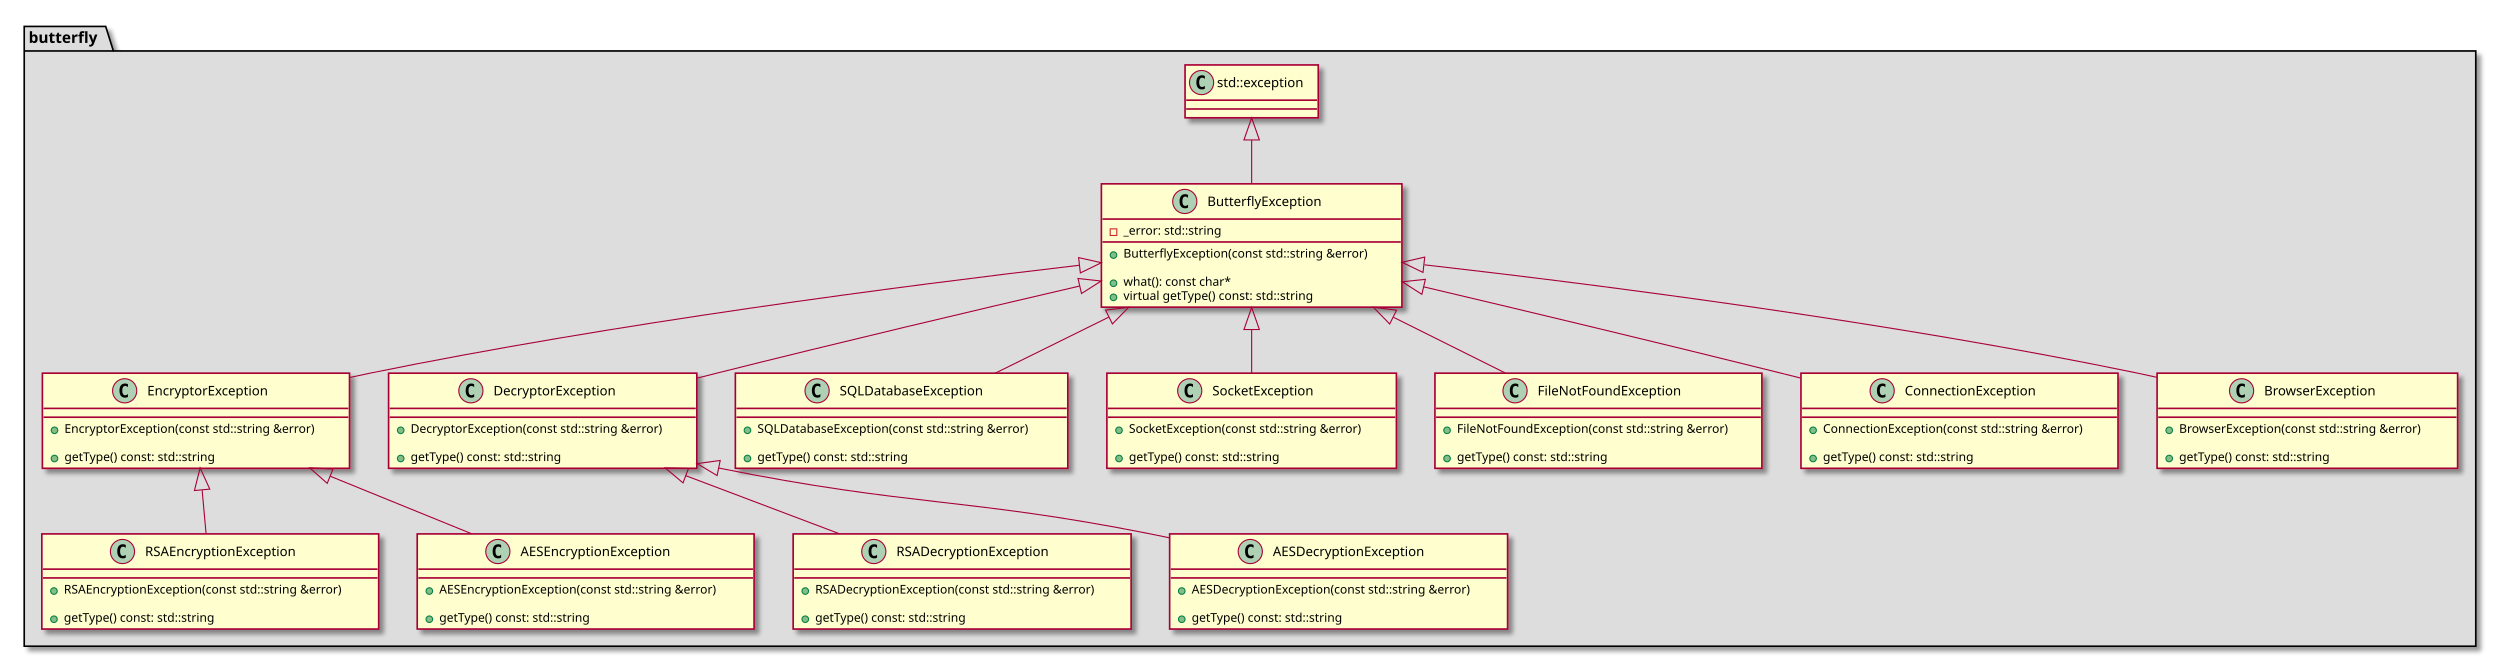
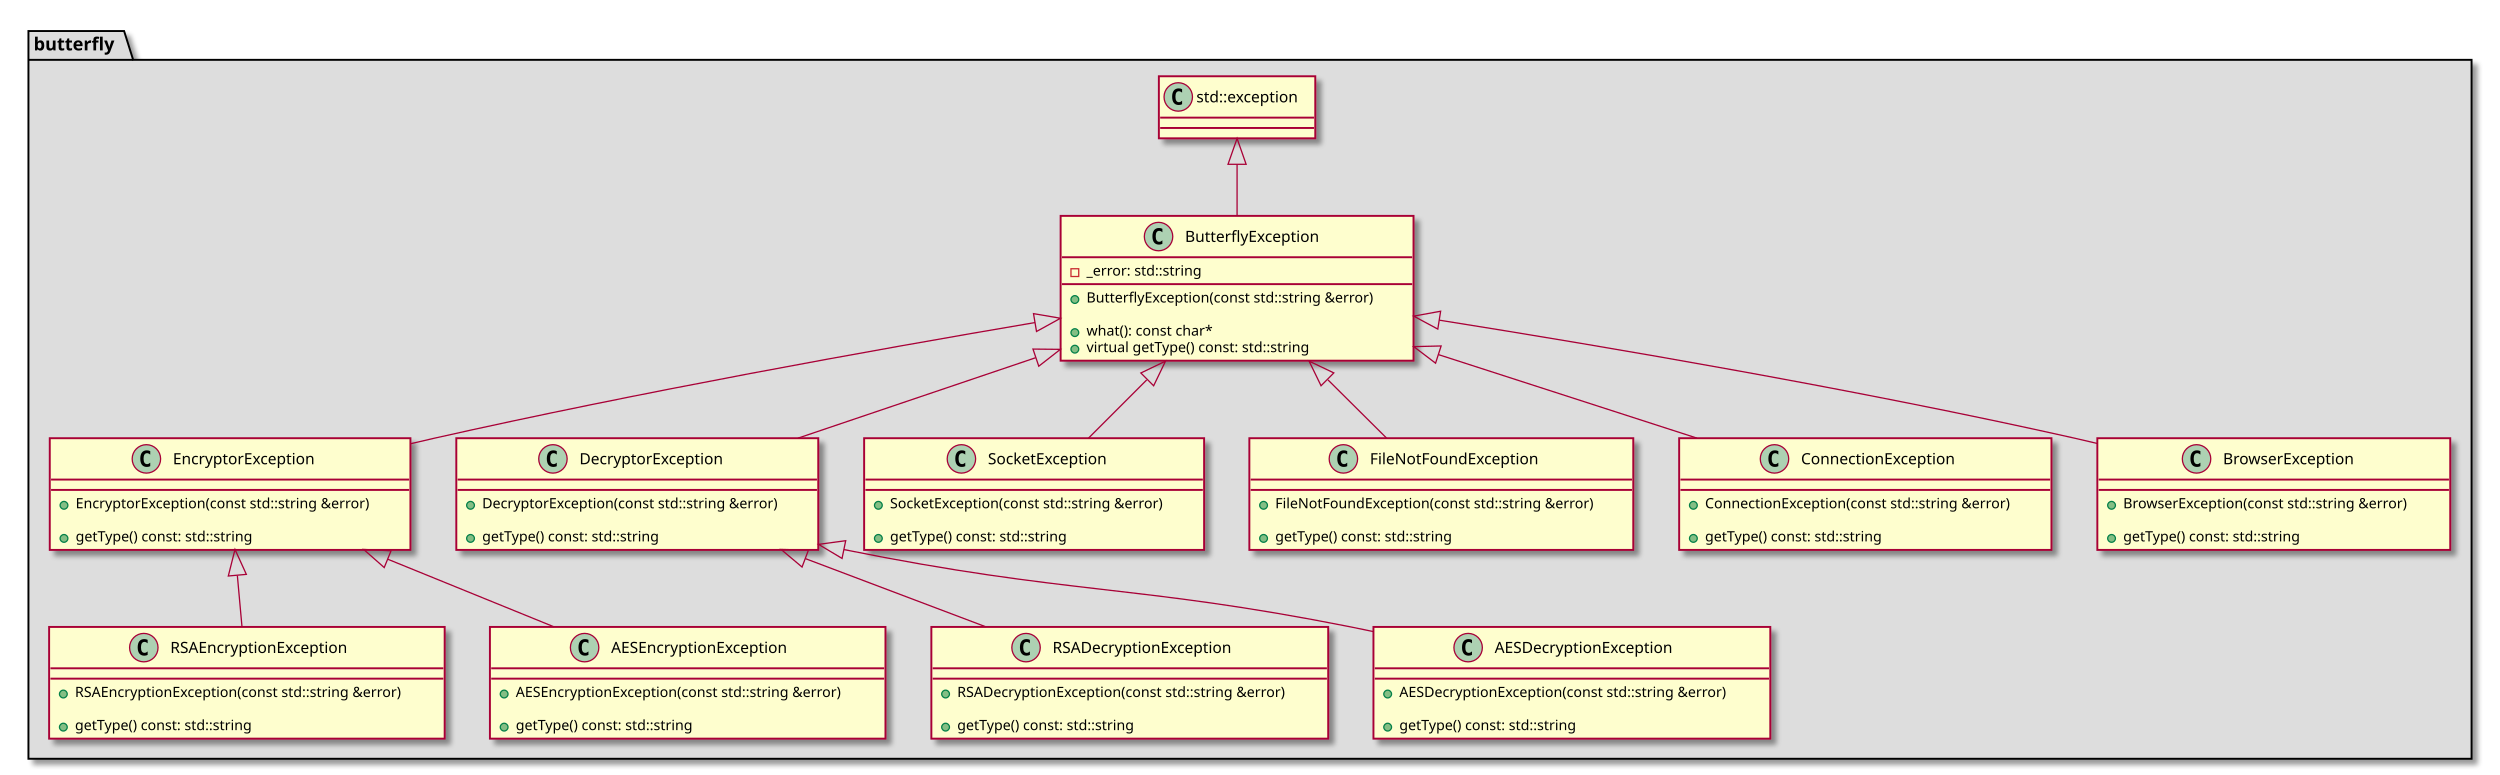
- <svg xmlns="http://www.w3.org/2000/svg" contentScriptType="application/ecmascript" contentStyleType="text/css" height="599px" preserveAspectRatio="none" style="width:2271px;height:599px;" version="1.1" viewBox="0 0 2271 599" width="2271px" zoomAndPan="magnify">
+ <svg xmlns="http://www.w3.org/2000/svg" contentScriptType="application/ecmascript" contentStyleType="text/css" height="599px" preserveAspectRatio="none" style="width:1934px;height:599px;" version="1.1" viewBox="0 0 1934 599" width="1934px" zoomAndPan="magnify">
  <defs>
-     <filter height="300%" id="fsv2c3kltbfq7" width="300%" x="-1" y="-1">
+     <filter height="300%" id="f1eg8u3i9r7mpg" width="300%" x="-1" y="-1">
      <feGaussianBlur result="blurOut" stdDeviation="2.0" />
      <feColorMatrix in="blurOut" result="blurOut2" type="matrix" values="0 0 0 0 0 0 0 0 0 0 0 0 0 0 0 0 0 0 .4 0" />
      <feOffset dx="4.0" dy="4.0" in="blurOut2" result="blurOut3" />
      <feBlend in="SourceGraphic" in2="blurOut3" mode="normal" />
    </filter>
  </defs>
  <g>
-     <polygon fill="#DDDDDD" filter="url(#fsv2c3kltbfq7)" points="22,24,96,24,103,46.297,2249,46.297,2249,587,22,587,22,24" style="stroke: #000000; stroke-width: 1.5;" />
+     <polygon fill="#DDDDDD" filter="url(#f1eg8u3i9r7mpg)" points="22,24,96,24,103,46.297,1912,46.297,1912,587,22,587,22,24" style="stroke: #000000; stroke-width: 1.5;" />
    <line style="stroke: #000000; stroke-width: 1.5;" x1="22" x2="103" y1="46.297" y2="46.297" />
    <text fill="#000000" font-family="sans-serif" font-size="14" font-weight="bold" lengthAdjust="spacingAndGlyphs" textLength="68" x="26" y="38.995">butterfly</text>
-     <rect fill="#FEFECE" filter="url(#fsv2c3kltbfq7)" height="48" id="std::exception" style="stroke: #A80036; stroke-width: 1.5;" width="121" x="1076.5" y="59" />
-     <ellipse cx="1091.5" cy="75" fill="#ADD1B2" rx="11" ry="11" style="stroke: #A80036; stroke-width: 1.0;" />
-     <path d="M1094.469,80.641 Q1093.891,80.938 1093.25,81.078 Q1092.609,81.234 1091.906,81.234 Q1089.406,81.234 1088.078,79.594 Q1086.766,77.938 1086.766,74.812 Q1086.766,71.688 1088.078,70.031 Q1089.406,68.375 1091.906,68.375 Q1092.609,68.375 1093.25,68.531 Q1093.906,68.688 1094.469,68.984 L1094.469,71.703 Q1093.844,71.125 1093.25,70.859 Q1092.656,70.578 1092.031,70.578 Q1090.688,70.578 1090,71.656 Q1089.312,72.719 1089.312,74.812 Q1089.312,76.906 1090,77.984 Q1090.688,79.047 1092.031,79.047 Q1092.656,79.047 1093.25,78.781 Q1093.844,78.5 1094.469,77.922 L1094.469,80.641 Z " />
-     <text fill="#000000" font-family="sans-serif" font-size="12" lengthAdjust="spacingAndGlyphs" textLength="89" x="1105.5" y="79.154">std::exception</text>
-     <line style="stroke: #A80036; stroke-width: 1.5;" x1="1077.5" x2="1196.5" y1="91" y2="91" />
-     <line style="stroke: #A80036; stroke-width: 1.5;" x1="1077.5" x2="1196.5" y1="99" y2="99" />
-     <rect fill="#FEFECE" filter="url(#fsv2c3kltbfq7)" height="112.023" id="ButterflyException" style="stroke: #A80036; stroke-width: 1.5;" width="273" x="1000.5" y="167" />
-     <ellipse cx="1076.25" cy="183" fill="#ADD1B2" rx="11" ry="11" style="stroke: #A80036; stroke-width: 1.0;" />
-     <path d="M1079.219,188.641 Q1078.641,188.938 1078,189.078 Q1077.359,189.234 1076.656,189.234 Q1074.156,189.234 1072.828,187.594 Q1071.516,185.938 1071.516,182.812 Q1071.516,179.688 1072.828,178.031 Q1074.156,176.375 1076.656,176.375 Q1077.359,176.375 1078,176.531 Q1078.656,176.688 1079.219,176.984 L1079.219,179.703 Q1078.594,179.125 1078,178.859 Q1077.406,178.578 1076.781,178.578 Q1075.438,178.578 1074.75,179.656 Q1074.062,180.719 1074.062,182.812 Q1074.062,184.906 1074.75,185.984 Q1075.438,187.047 1076.781,187.047 Q1077.406,187.047 1078,186.781 Q1078.594,186.5 1079.219,185.922 L1079.219,188.641 Z " />
-     <text fill="#000000" font-family="sans-serif" font-size="12" lengthAdjust="spacingAndGlyphs" textLength="113" x="1096.75" y="187.154">ButterflyException</text>
-     <line style="stroke: #A80036; stroke-width: 1.5;" x1="1001.5" x2="1272.5" y1="199" y2="199" />
-     <rect fill="none" height="6" style="stroke: #C82930; stroke-width: 1.0;" width="6" x="1008.5" y="207.902" />
-     <text fill="#000000" font-family="sans-serif" font-size="11" lengthAdjust="spacingAndGlyphs" textLength="102" x="1020.5" y="213.21">_error: std::string</text>
-     <line style="stroke: #A80036; stroke-width: 1.5;" x1="1001.5" x2="1272.5" y1="219.805" y2="219.805" />
-     <ellipse cx="1011.5" cy="231.707" fill="#84BE84" rx="3" ry="3" style="stroke: #038048; stroke-width: 1.0;" />
-     <text fill="#000000" font-family="sans-serif" font-size="11" lengthAdjust="spacingAndGlyphs" textLength="247" x="1020.5" y="234.015">ButterflyException(const std::string &amp;error)</text>
-     <text fill="#000000" font-family="sans-serif" font-size="11" lengthAdjust="spacingAndGlyphs" textLength="0" x="1024.5" y="246.82" />
-     <ellipse cx="1011.5" cy="257.316" fill="#84BE84" rx="3" ry="3" style="stroke: #038048; stroke-width: 1.0;" />
-     <text fill="#000000" font-family="sans-serif" font-size="11" lengthAdjust="spacingAndGlyphs" textLength="109" x="1020.5" y="259.625">what(): const char*</text>
-     <ellipse cx="1011.5" cy="270.121" fill="#84BE84" rx="3" ry="3" style="stroke: #038048; stroke-width: 1.0;" />
-     <text fill="#000000" font-family="sans-serif" font-size="11" lengthAdjust="spacingAndGlyphs" textLength="194" x="1020.5" y="272.429">virtual getType() const: std::string</text>
-     <rect fill="#FEFECE" filter="url(#fsv2c3kltbfq7)" height="86.414" id="RSAEncryptionException" style="stroke: #A80036; stroke-width: 1.5;" width="306" x="38" y="485" />
+     <rect fill="#FEFECE" filter="url(#f1eg8u3i9r7mpg)" height="48" id="std::exception" style="stroke: #A80036; stroke-width: 1.5;" width="121" x="896.5" y="59" />
+     <ellipse cx="911.5" cy="75" fill="#ADD1B2" rx="11" ry="11" style="stroke: #A80036; stroke-width: 1.0;" />
+     <path d="M914.469,80.641 Q913.891,80.938 913.25,81.078 Q912.609,81.234 911.906,81.234 Q909.406,81.234 908.078,79.594 Q906.766,77.938 906.766,74.812 Q906.766,71.688 908.078,70.031 Q909.406,68.375 911.906,68.375 Q912.609,68.375 913.25,68.531 Q913.906,68.688 914.469,68.984 L914.469,71.703 Q913.844,71.125 913.25,70.859 Q912.656,70.578 912.031,70.578 Q910.688,70.578 910,71.656 Q909.312,72.719 909.312,74.812 Q909.312,76.906 910,77.984 Q910.688,79.047 912.031,79.047 Q912.656,79.047 913.25,78.781 Q913.844,78.5 914.469,77.922 L914.469,80.641 Z " />
+     <text fill="#000000" font-family="sans-serif" font-size="12" lengthAdjust="spacingAndGlyphs" textLength="89" x="925.5" y="79.154">std::exception</text>
+     <line style="stroke: #A80036; stroke-width: 1.5;" x1="897.5" x2="1016.5" y1="91" y2="91" />
+     <line style="stroke: #A80036; stroke-width: 1.5;" x1="897.5" x2="1016.5" y1="99" y2="99" />
+     <rect fill="#FEFECE" filter="url(#f1eg8u3i9r7mpg)" height="112.023" id="ButterflyException" style="stroke: #A80036; stroke-width: 1.5;" width="273" x="820.5" y="167" />
+     <ellipse cx="896.25" cy="183" fill="#ADD1B2" rx="11" ry="11" style="stroke: #A80036; stroke-width: 1.0;" />
+     <path d="M899.219,188.641 Q898.641,188.938 898,189.078 Q897.359,189.234 896.656,189.234 Q894.156,189.234 892.828,187.594 Q891.516,185.938 891.516,182.812 Q891.516,179.688 892.828,178.031 Q894.156,176.375 896.656,176.375 Q897.359,176.375 898,176.531 Q898.656,176.688 899.219,176.984 L899.219,179.703 Q898.594,179.125 898,178.859 Q897.406,178.578 896.781,178.578 Q895.438,178.578 894.75,179.656 Q894.062,180.719 894.062,182.812 Q894.062,184.906 894.75,185.984 Q895.438,187.047 896.781,187.047 Q897.406,187.047 898,186.781 Q898.594,186.5 899.219,185.922 L899.219,188.641 Z " />
+     <text fill="#000000" font-family="sans-serif" font-size="12" lengthAdjust="spacingAndGlyphs" textLength="113" x="916.75" y="187.154">ButterflyException</text>
+     <line style="stroke: #A80036; stroke-width: 1.5;" x1="821.5" x2="1092.5" y1="199" y2="199" />
+     <rect fill="none" height="6" style="stroke: #C82930; stroke-width: 1.0;" width="6" x="828.5" y="207.902" />
+     <text fill="#000000" font-family="sans-serif" font-size="11" lengthAdjust="spacingAndGlyphs" textLength="102" x="840.5" y="213.21">_error: std::string</text>
+     <line style="stroke: #A80036; stroke-width: 1.5;" x1="821.5" x2="1092.5" y1="219.805" y2="219.805" />
+     <ellipse cx="831.5" cy="231.707" fill="#84BE84" rx="3" ry="3" style="stroke: #038048; stroke-width: 1.0;" />
+     <text fill="#000000" font-family="sans-serif" font-size="11" lengthAdjust="spacingAndGlyphs" textLength="247" x="840.5" y="234.015">ButterflyException(const std::string &amp;error)</text>
+     <text fill="#000000" font-family="sans-serif" font-size="11" lengthAdjust="spacingAndGlyphs" textLength="0" x="844.5" y="246.82" />
+     <ellipse cx="831.5" cy="257.316" fill="#84BE84" rx="3" ry="3" style="stroke: #038048; stroke-width: 1.0;" />
+     <text fill="#000000" font-family="sans-serif" font-size="11" lengthAdjust="spacingAndGlyphs" textLength="109" x="840.5" y="259.625">what(): const char*</text>
+     <ellipse cx="831.5" cy="270.121" fill="#84BE84" rx="3" ry="3" style="stroke: #038048; stroke-width: 1.0;" />
+     <text fill="#000000" font-family="sans-serif" font-size="11" lengthAdjust="spacingAndGlyphs" textLength="194" x="840.5" y="272.429">virtual getType() const: std::string</text>
+     <rect fill="#FEFECE" filter="url(#f1eg8u3i9r7mpg)" height="86.414" id="RSAEncryptionException" style="stroke: #A80036; stroke-width: 1.5;" width="306" x="38" y="485" />
    <ellipse cx="111.25" cy="501" fill="#ADD1B2" rx="11" ry="11" style="stroke: #A80036; stroke-width: 1.0;" />
    <path d="M114.219,506.641 Q113.641,506.938 113,507.078 Q112.359,507.234 111.656,507.234 Q109.156,507.234 107.828,505.594 Q106.516,503.938 106.516,500.812 Q106.516,497.688 107.828,496.031 Q109.156,494.375 111.656,494.375 Q112.359,494.375 113,494.531 Q113.656,494.688 114.219,494.984 L114.219,497.703 Q113.594,497.125 113,496.859 Q112.406,496.578 111.781,496.578 Q110.438,496.578 109.75,497.656 Q109.062,498.719 109.062,500.812 Q109.062,502.906 109.75,503.984 Q110.438,505.047 111.781,505.047 Q112.406,505.047 113,504.781 Q113.594,504.5 114.219,503.922 L114.219,506.641 Z " />
    <text fill="#000000" font-family="sans-serif" font-size="12" lengthAdjust="spacingAndGlyphs" textLength="151" x="131.75" y="505.154">RSAEncryptionException</text>
    <line style="stroke: #A80036; stroke-width: 1.5;" x1="39" x2="343" y1="517" y2="517" />
    <line style="stroke: #A80036; stroke-width: 1.5;" x1="39" x2="343" y1="525" y2="525" />
    <ellipse cx="49" cy="536.902" fill="#84BE84" rx="3" ry="3" style="stroke: #038048; stroke-width: 1.0;" />
    <text fill="#000000" font-family="sans-serif" font-size="11" lengthAdjust="spacingAndGlyphs" textLength="280" x="58" y="539.21">RSAEncryptionException(const std::string &amp;error)</text>
    <text fill="#000000" font-family="sans-serif" font-size="11" lengthAdjust="spacingAndGlyphs" textLength="0" x="62" y="552.015" />
    <ellipse cx="49" cy="562.512" fill="#84BE84" rx="3" ry="3" style="stroke: #038048; stroke-width: 1.0;" />
    <text fill="#000000" font-family="sans-serif" font-size="11" lengthAdjust="spacingAndGlyphs" textLength="155" x="58" y="564.82">getType() const: std::string</text>
-     <rect fill="#FEFECE" filter="url(#fsv2c3kltbfq7)" height="86.414" id="RSADecryptionException" style="stroke: #A80036; stroke-width: 1.5;" width="307" x="720.5" y="485" />
+     <rect fill="#FEFECE" filter="url(#f1eg8u3i9r7mpg)" height="86.414" id="RSADecryptionException" style="stroke: #A80036; stroke-width: 1.5;" width="307" x="720.5" y="485" />
    <ellipse cx="793.75" cy="501" fill="#ADD1B2" rx="11" ry="11" style="stroke: #A80036; stroke-width: 1.0;" />
    <path d="M796.719,506.641 Q796.141,506.938 795.5,507.078 Q794.859,507.234 794.156,507.234 Q791.656,507.234 790.328,505.594 Q789.016,503.938 789.016,500.812 Q789.016,497.688 790.328,496.031 Q791.656,494.375 794.156,494.375 Q794.859,494.375 795.5,494.531 Q796.156,494.688 796.719,494.984 L796.719,497.703 Q796.094,497.125 795.5,496.859 Q794.906,496.578 794.281,496.578 Q792.938,496.578 792.25,497.656 Q791.562,498.719 791.562,500.812 Q791.562,502.906 792.25,503.984 Q792.938,505.047 794.281,505.047 Q794.906,505.047 795.5,504.781 Q796.094,504.5 796.719,503.922 L796.719,506.641 Z " />
    <text fill="#000000" font-family="sans-serif" font-size="12" lengthAdjust="spacingAndGlyphs" textLength="152" x="814.25" y="505.154">RSADecryptionException</text>
    <line style="stroke: #A80036; stroke-width: 1.5;" x1="721.5" x2="1026.5" y1="517" y2="517" />
    <line style="stroke: #A80036; stroke-width: 1.5;" x1="721.5" x2="1026.5" y1="525" y2="525" />
    <ellipse cx="731.5" cy="536.902" fill="#84BE84" rx="3" ry="3" style="stroke: #038048; stroke-width: 1.0;" />
    <text fill="#000000" font-family="sans-serif" font-size="11" lengthAdjust="spacingAndGlyphs" textLength="281" x="740.5" y="539.21">RSADecryptionException(const std::string &amp;error)</text>
    <text fill="#000000" font-family="sans-serif" font-size="11" lengthAdjust="spacingAndGlyphs" textLength="0" x="744.5" y="552.015" />
    <ellipse cx="731.5" cy="562.512" fill="#84BE84" rx="3" ry="3" style="stroke: #038048; stroke-width: 1.0;" />
    <text fill="#000000" font-family="sans-serif" font-size="11" lengthAdjust="spacingAndGlyphs" textLength="155" x="740.5" y="564.82">getType() const: std::string</text>
-     <rect fill="#FEFECE" filter="url(#fsv2c3kltbfq7)" height="86.414" id="AESEncryptionException" style="stroke: #A80036; stroke-width: 1.5;" width="306" x="379" y="485" />
+     <rect fill="#FEFECE" filter="url(#f1eg8u3i9r7mpg)" height="86.414" id="AESEncryptionException" style="stroke: #A80036; stroke-width: 1.5;" width="306" x="379" y="485" />
    <ellipse cx="452.25" cy="501" fill="#ADD1B2" rx="11" ry="11" style="stroke: #A80036; stroke-width: 1.0;" />
    <path d="M455.219,506.641 Q454.641,506.938 454,507.078 Q453.359,507.234 452.656,507.234 Q450.156,507.234 448.828,505.594 Q447.516,503.938 447.516,500.812 Q447.516,497.688 448.828,496.031 Q450.156,494.375 452.656,494.375 Q453.359,494.375 454,494.531 Q454.656,494.688 455.219,494.984 L455.219,497.703 Q454.594,497.125 454,496.859 Q453.406,496.578 452.781,496.578 Q451.438,496.578 450.75,497.656 Q450.062,498.719 450.062,500.812 Q450.062,502.906 450.75,503.984 Q451.438,505.047 452.781,505.047 Q453.406,505.047 454,504.781 Q454.594,504.5 455.219,503.922 L455.219,506.641 Z " />
    <text fill="#000000" font-family="sans-serif" font-size="12" lengthAdjust="spacingAndGlyphs" textLength="151" x="472.75" y="505.154">AESEncryptionException</text>
    <line style="stroke: #A80036; stroke-width: 1.5;" x1="380" x2="684" y1="517" y2="517" />
    <line style="stroke: #A80036; stroke-width: 1.5;" x1="380" x2="684" y1="525" y2="525" />
    <ellipse cx="390" cy="536.902" fill="#84BE84" rx="3" ry="3" style="stroke: #038048; stroke-width: 1.0;" />
    <text fill="#000000" font-family="sans-serif" font-size="11" lengthAdjust="spacingAndGlyphs" textLength="280" x="399" y="539.21">AESEncryptionException(const std::string &amp;error)</text>
    <text fill="#000000" font-family="sans-serif" font-size="11" lengthAdjust="spacingAndGlyphs" textLength="0" x="403" y="552.015" />
    <ellipse cx="390" cy="562.512" fill="#84BE84" rx="3" ry="3" style="stroke: #038048; stroke-width: 1.0;" />
    <text fill="#000000" font-family="sans-serif" font-size="11" lengthAdjust="spacingAndGlyphs" textLength="155" x="399" y="564.82">getType() const: std::string</text>
-     <rect fill="#FEFECE" filter="url(#fsv2c3kltbfq7)" height="86.414" id="AESDecryptionException" style="stroke: #A80036; stroke-width: 1.5;" width="307" x="1062.5" y="485" />
+     <rect fill="#FEFECE" filter="url(#f1eg8u3i9r7mpg)" height="86.414" id="AESDecryptionException" style="stroke: #A80036; stroke-width: 1.5;" width="307" x="1062.5" y="485" />
    <ellipse cx="1135.75" cy="501" fill="#ADD1B2" rx="11" ry="11" style="stroke: #A80036; stroke-width: 1.0;" />
    <path d="M1138.719,506.641 Q1138.141,506.938 1137.5,507.078 Q1136.859,507.234 1136.156,507.234 Q1133.656,507.234 1132.328,505.594 Q1131.016,503.938 1131.016,500.812 Q1131.016,497.688 1132.328,496.031 Q1133.656,494.375 1136.156,494.375 Q1136.859,494.375 1137.5,494.531 Q1138.156,494.688 1138.719,494.984 L1138.719,497.703 Q1138.094,497.125 1137.5,496.859 Q1136.906,496.578 1136.281,496.578 Q1134.938,496.578 1134.25,497.656 Q1133.562,498.719 1133.562,500.812 Q1133.562,502.906 1134.25,503.984 Q1134.938,505.047 1136.281,505.047 Q1136.906,505.047 1137.5,504.781 Q1138.094,504.5 1138.719,503.922 L1138.719,506.641 Z " />
    <text fill="#000000" font-family="sans-serif" font-size="12" lengthAdjust="spacingAndGlyphs" textLength="152" x="1156.25" y="505.154">AESDecryptionException</text>
    <line style="stroke: #A80036; stroke-width: 1.5;" x1="1063.5" x2="1368.5" y1="517" y2="517" />
    <line style="stroke: #A80036; stroke-width: 1.5;" x1="1063.5" x2="1368.5" y1="525" y2="525" />
    <ellipse cx="1073.5" cy="536.902" fill="#84BE84" rx="3" ry="3" style="stroke: #038048; stroke-width: 1.0;" />
    <text fill="#000000" font-family="sans-serif" font-size="11" lengthAdjust="spacingAndGlyphs" textLength="281" x="1082.5" y="539.21">AESDecryptionException(const std::string &amp;error)</text>
    <text fill="#000000" font-family="sans-serif" font-size="11" lengthAdjust="spacingAndGlyphs" textLength="0" x="1086.5" y="552.015" />
    <ellipse cx="1073.5" cy="562.512" fill="#84BE84" rx="3" ry="3" style="stroke: #038048; stroke-width: 1.0;" />
    <text fill="#000000" font-family="sans-serif" font-size="11" lengthAdjust="spacingAndGlyphs" textLength="155" x="1082.5" y="564.82">getType() const: std::string</text>
-     <rect fill="#FEFECE" filter="url(#fsv2c3kltbfq7)" height="86.414" id="EncryptorException" style="stroke: #A80036; stroke-width: 1.5;" width="279" x="38.5" y="339" />
+     <rect fill="#FEFECE" filter="url(#f1eg8u3i9r7mpg)" height="86.414" id="EncryptorException" style="stroke: #A80036; stroke-width: 1.5;" width="279" x="38.5" y="339" />
    <ellipse cx="113.25" cy="355" fill="#ADD1B2" rx="11" ry="11" style="stroke: #A80036; stroke-width: 1.0;" />
    <path d="M116.219,360.641 Q115.641,360.938 115,361.078 Q114.359,361.234 113.656,361.234 Q111.156,361.234 109.828,359.594 Q108.516,357.938 108.516,354.812 Q108.516,351.688 109.828,350.031 Q111.156,348.375 113.656,348.375 Q114.359,348.375 115,348.531 Q115.656,348.688 116.219,348.984 L116.219,351.703 Q115.594,351.125 115,350.859 Q114.406,350.578 113.781,350.578 Q112.438,350.578 111.75,351.656 Q111.062,352.719 111.062,354.812 Q111.062,356.906 111.75,357.984 Q112.438,359.047 113.781,359.047 Q114.406,359.047 115,358.781 Q115.594,358.5 116.219,357.922 L116.219,360.641 Z " />
    <text fill="#000000" font-family="sans-serif" font-size="12" lengthAdjust="spacingAndGlyphs" textLength="121" x="133.75" y="359.154">EncryptorException</text>
    <line style="stroke: #A80036; stroke-width: 1.5;" x1="39.5" x2="316.5" y1="371" y2="371" />
    <line style="stroke: #A80036; stroke-width: 1.5;" x1="39.5" x2="316.5" y1="379" y2="379" />
    <ellipse cx="49.5" cy="390.902" fill="#84BE84" rx="3" ry="3" style="stroke: #038048; stroke-width: 1.0;" />
    <text fill="#000000" font-family="sans-serif" font-size="11" lengthAdjust="spacingAndGlyphs" textLength="253" x="58.5" y="393.21">EncryptorException(const std::string &amp;error)</text>
    <text fill="#000000" font-family="sans-serif" font-size="11" lengthAdjust="spacingAndGlyphs" textLength="0" x="62.5" y="406.015" />
    <ellipse cx="49.5" cy="416.512" fill="#84BE84" rx="3" ry="3" style="stroke: #038048; stroke-width: 1.0;" />
    <text fill="#000000" font-family="sans-serif" font-size="11" lengthAdjust="spacingAndGlyphs" textLength="155" x="58.5" y="418.82">getType() const: std::string</text>
-     <rect fill="#FEFECE" filter="url(#fsv2c3kltbfq7)" height="86.414" id="DecryptorException" style="stroke: #A80036; stroke-width: 1.5;" width="280" x="353" y="339" />
+     <rect fill="#FEFECE" filter="url(#f1eg8u3i9r7mpg)" height="86.414" id="DecryptorException" style="stroke: #A80036; stroke-width: 1.5;" width="280" x="353" y="339" />
    <ellipse cx="427.75" cy="355" fill="#ADD1B2" rx="11" ry="11" style="stroke: #A80036; stroke-width: 1.0;" />
    <path d="M430.719,360.641 Q430.141,360.938 429.5,361.078 Q428.859,361.234 428.156,361.234 Q425.656,361.234 424.328,359.594 Q423.016,357.938 423.016,354.812 Q423.016,351.688 424.328,350.031 Q425.656,348.375 428.156,348.375 Q428.859,348.375 429.5,348.531 Q430.156,348.688 430.719,348.984 L430.719,351.703 Q430.094,351.125 429.5,350.859 Q428.906,350.578 428.281,350.578 Q426.938,350.578 426.25,351.656 Q425.562,352.719 425.562,354.812 Q425.562,356.906 426.25,357.984 Q426.938,359.047 428.281,359.047 Q428.906,359.047 429.5,358.781 Q430.094,358.5 430.719,357.922 L430.719,360.641 Z " />
    <text fill="#000000" font-family="sans-serif" font-size="12" lengthAdjust="spacingAndGlyphs" textLength="122" x="448.25" y="359.154">DecryptorException</text>
    <line style="stroke: #A80036; stroke-width: 1.5;" x1="354" x2="632" y1="371" y2="371" />
    <line style="stroke: #A80036; stroke-width: 1.5;" x1="354" x2="632" y1="379" y2="379" />
    <ellipse cx="364" cy="390.902" fill="#84BE84" rx="3" ry="3" style="stroke: #038048; stroke-width: 1.0;" />
    <text fill="#000000" font-family="sans-serif" font-size="11" lengthAdjust="spacingAndGlyphs" textLength="254" x="373" y="393.21">DecryptorException(const std::string &amp;error)</text>
    <text fill="#000000" font-family="sans-serif" font-size="11" lengthAdjust="spacingAndGlyphs" textLength="0" x="377" y="406.015" />
    <ellipse cx="364" cy="416.512" fill="#84BE84" rx="3" ry="3" style="stroke: #038048; stroke-width: 1.0;" />
    <text fill="#000000" font-family="sans-serif" font-size="11" lengthAdjust="spacingAndGlyphs" textLength="155" x="373" y="418.82">getType() const: std::string</text>
-     <rect fill="#FEFECE" filter="url(#fsv2c3kltbfq7)" height="86.414" id="SQLDatabaseException" style="stroke: #A80036; stroke-width: 1.5;" width="302" x="668" y="339" />
-     <ellipse cx="742.25" cy="355" fill="#ADD1B2" rx="11" ry="11" style="stroke: #A80036; stroke-width: 1.0;" />
-     <path d="M745.219,360.641 Q744.641,360.938 744,361.078 Q743.359,361.234 742.656,361.234 Q740.156,361.234 738.828,359.594 Q737.516,357.938 737.516,354.812 Q737.516,351.688 738.828,350.031 Q740.156,348.375 742.656,348.375 Q743.359,348.375 744,348.531 Q744.656,348.688 745.219,348.984 L745.219,351.703 Q744.594,351.125 744,350.859 Q743.406,350.578 742.781,350.578 Q741.438,350.578 740.75,351.656 Q740.062,352.719 740.062,354.812 Q740.062,356.906 740.75,357.984 Q741.438,359.047 742.781,359.047 Q743.406,359.047 744,358.781 Q744.594,358.5 745.219,357.922 L745.219,360.641 Z " />
-     <text fill="#000000" font-family="sans-serif" font-size="12" lengthAdjust="spacingAndGlyphs" textLength="145" x="762.75" y="359.154">SQLDatabaseException</text>
-     <line style="stroke: #A80036; stroke-width: 1.5;" x1="669" x2="969" y1="371" y2="371" />
-     <line style="stroke: #A80036; stroke-width: 1.5;" x1="669" x2="969" y1="379" y2="379" />
-     <ellipse cx="679" cy="390.902" fill="#84BE84" rx="3" ry="3" style="stroke: #038048; stroke-width: 1.0;" />
-     <text fill="#000000" font-family="sans-serif" font-size="11" lengthAdjust="spacingAndGlyphs" textLength="276" x="688" y="393.21">SQLDatabaseException(const std::string &amp;error)</text>
-     <text fill="#000000" font-family="sans-serif" font-size="11" lengthAdjust="spacingAndGlyphs" textLength="0" x="692" y="406.015" />
-     <ellipse cx="679" cy="416.512" fill="#84BE84" rx="3" ry="3" style="stroke: #038048; stroke-width: 1.0;" />
-     <text fill="#000000" font-family="sans-serif" font-size="11" lengthAdjust="spacingAndGlyphs" textLength="155" x="688" y="418.82">getType() const: std::string</text>
-     <rect fill="#FEFECE" filter="url(#fsv2c3kltbfq7)" height="86.414" id="SocketException" style="stroke: #A80036; stroke-width: 1.5;" width="263" x="1005.5" y="339" />
-     <ellipse cx="1080.75" cy="355" fill="#ADD1B2" rx="11" ry="11" style="stroke: #A80036; stroke-width: 1.0;" />
-     <path d="M1083.719,360.641 Q1083.141,360.938 1082.5,361.078 Q1081.859,361.234 1081.156,361.234 Q1078.656,361.234 1077.328,359.594 Q1076.016,357.938 1076.016,354.812 Q1076.016,351.688 1077.328,350.031 Q1078.656,348.375 1081.156,348.375 Q1081.859,348.375 1082.5,348.531 Q1083.156,348.688 1083.719,348.984 L1083.719,351.703 Q1083.094,351.125 1082.5,350.859 Q1081.906,350.578 1081.281,350.578 Q1079.938,350.578 1079.25,351.656 Q1078.562,352.719 1078.562,354.812 Q1078.562,356.906 1079.25,357.984 Q1079.938,359.047 1081.281,359.047 Q1081.906,359.047 1082.5,358.781 Q1083.094,358.5 1083.719,357.922 L1083.719,360.641 Z " />
-     <text fill="#000000" font-family="sans-serif" font-size="12" lengthAdjust="spacingAndGlyphs" textLength="104" x="1101.25" y="359.154">SocketException</text>
-     <line style="stroke: #A80036; stroke-width: 1.5;" x1="1006.5" x2="1267.5" y1="371" y2="371" />
-     <line style="stroke: #A80036; stroke-width: 1.5;" x1="1006.5" x2="1267.5" y1="379" y2="379" />
-     <ellipse cx="1016.5" cy="390.902" fill="#84BE84" rx="3" ry="3" style="stroke: #038048; stroke-width: 1.0;" />
-     <text fill="#000000" font-family="sans-serif" font-size="11" lengthAdjust="spacingAndGlyphs" textLength="237" x="1025.5" y="393.21">SocketException(const std::string &amp;error)</text>
-     <text fill="#000000" font-family="sans-serif" font-size="11" lengthAdjust="spacingAndGlyphs" textLength="0" x="1029.5" y="406.015" />
-     <ellipse cx="1016.5" cy="416.512" fill="#84BE84" rx="3" ry="3" style="stroke: #038048; stroke-width: 1.0;" />
-     <text fill="#000000" font-family="sans-serif" font-size="11" lengthAdjust="spacingAndGlyphs" textLength="155" x="1025.5" y="418.82">getType() const: std::string</text>
-     <rect fill="#FEFECE" filter="url(#fsv2c3kltbfq7)" height="86.414" id="FileNotFoundException" style="stroke: #A80036; stroke-width: 1.5;" width="297" x="1303.5" y="339" />
-     <ellipse cx="1376.25" cy="355" fill="#ADD1B2" rx="11" ry="11" style="stroke: #A80036; stroke-width: 1.0;" />
-     <path d="M1379.219,360.641 Q1378.641,360.938 1378,361.078 Q1377.359,361.234 1376.656,361.234 Q1374.156,361.234 1372.828,359.594 Q1371.516,357.938 1371.516,354.812 Q1371.516,351.688 1372.828,350.031 Q1374.156,348.375 1376.656,348.375 Q1377.359,348.375 1378,348.531 Q1378.656,348.688 1379.219,348.984 L1379.219,351.703 Q1378.594,351.125 1378,350.859 Q1377.406,350.578 1376.781,350.578 Q1375.438,350.578 1374.75,351.656 Q1374.062,352.719 1374.062,354.812 Q1374.062,356.906 1374.75,357.984 Q1375.438,359.047 1376.781,359.047 Q1377.406,359.047 1378,358.781 Q1378.594,358.5 1379.219,357.922 L1379.219,360.641 Z " />
-     <text fill="#000000" font-family="sans-serif" font-size="12" lengthAdjust="spacingAndGlyphs" textLength="143" x="1396.75" y="359.154">FileNotFoundException</text>
-     <line style="stroke: #A80036; stroke-width: 1.5;" x1="1304.5" x2="1599.5" y1="371" y2="371" />
-     <line style="stroke: #A80036; stroke-width: 1.5;" x1="1304.5" x2="1599.5" y1="379" y2="379" />
-     <ellipse cx="1314.5" cy="390.902" fill="#84BE84" rx="3" ry="3" style="stroke: #038048; stroke-width: 1.0;" />
-     <text fill="#000000" font-family="sans-serif" font-size="11" lengthAdjust="spacingAndGlyphs" textLength="271" x="1323.5" y="393.21">FileNotFoundException(const std::string &amp;error)</text>
-     <text fill="#000000" font-family="sans-serif" font-size="11" lengthAdjust="spacingAndGlyphs" textLength="0" x="1327.5" y="406.015" />
-     <ellipse cx="1314.5" cy="416.512" fill="#84BE84" rx="3" ry="3" style="stroke: #038048; stroke-width: 1.0;" />
-     <text fill="#000000" font-family="sans-serif" font-size="11" lengthAdjust="spacingAndGlyphs" textLength="155" x="1323.5" y="418.82">getType() const: std::string</text>
-     <rect fill="#FEFECE" filter="url(#fsv2c3kltbfq7)" height="86.414" id="ConnectionException" style="stroke: #A80036; stroke-width: 1.5;" width="288" x="1636" y="339" />
-     <ellipse cx="1709.75" cy="355" fill="#ADD1B2" rx="11" ry="11" style="stroke: #A80036; stroke-width: 1.0;" />
-     <path d="M1712.719,360.641 Q1712.141,360.938 1711.5,361.078 Q1710.859,361.234 1710.156,361.234 Q1707.656,361.234 1706.328,359.594 Q1705.016,357.938 1705.016,354.812 Q1705.016,351.688 1706.328,350.031 Q1707.656,348.375 1710.156,348.375 Q1710.859,348.375 1711.5,348.531 Q1712.156,348.688 1712.719,348.984 L1712.719,351.703 Q1712.094,351.125 1711.5,350.859 Q1710.906,350.578 1710.281,350.578 Q1708.938,350.578 1708.25,351.656 Q1707.562,352.719 1707.562,354.812 Q1707.562,356.906 1708.25,357.984 Q1708.938,359.047 1710.281,359.047 Q1710.906,359.047 1711.5,358.781 Q1712.094,358.5 1712.719,357.922 L1712.719,360.641 Z " />
-     <text fill="#000000" font-family="sans-serif" font-size="12" lengthAdjust="spacingAndGlyphs" textLength="132" x="1730.25" y="359.154">ConnectionException</text>
-     <line style="stroke: #A80036; stroke-width: 1.5;" x1="1637" x2="1923" y1="371" y2="371" />
-     <line style="stroke: #A80036; stroke-width: 1.5;" x1="1637" x2="1923" y1="379" y2="379" />
-     <ellipse cx="1647" cy="390.902" fill="#84BE84" rx="3" ry="3" style="stroke: #038048; stroke-width: 1.0;" />
-     <text fill="#000000" font-family="sans-serif" font-size="11" lengthAdjust="spacingAndGlyphs" textLength="262" x="1656" y="393.21">ConnectionException(const std::string &amp;error)</text>
-     <text fill="#000000" font-family="sans-serif" font-size="11" lengthAdjust="spacingAndGlyphs" textLength="0" x="1660" y="406.015" />
-     <ellipse cx="1647" cy="416.512" fill="#84BE84" rx="3" ry="3" style="stroke: #038048; stroke-width: 1.0;" />
-     <text fill="#000000" font-family="sans-serif" font-size="11" lengthAdjust="spacingAndGlyphs" textLength="155" x="1656" y="418.82">getType() const: std::string</text>
-     <rect fill="#FEFECE" filter="url(#fsv2c3kltbfq7)" height="86.414" id="BrowserException" style="stroke: #A80036; stroke-width: 1.5;" width="273" x="1959.5" y="339" />
-     <ellipse cx="2036.25" cy="355" fill="#ADD1B2" rx="11" ry="11" style="stroke: #A80036; stroke-width: 1.0;" />
-     <path d="M2039.219,360.641 Q2038.641,360.938 2038,361.078 Q2037.359,361.234 2036.656,361.234 Q2034.156,361.234 2032.828,359.594 Q2031.516,357.938 2031.516,354.812 Q2031.516,351.688 2032.828,350.031 Q2034.156,348.375 2036.656,348.375 Q2037.359,348.375 2038,348.531 Q2038.656,348.688 2039.219,348.984 L2039.219,351.703 Q2038.594,351.125 2038,350.859 Q2037.406,350.578 2036.781,350.578 Q2035.438,350.578 2034.75,351.656 Q2034.062,352.719 2034.062,354.812 Q2034.062,356.906 2034.75,357.984 Q2035.438,359.047 2036.781,359.047 Q2037.406,359.047 2038,358.781 Q2038.594,358.5 2039.219,357.922 L2039.219,360.641 Z " />
-     <text fill="#000000" font-family="sans-serif" font-size="12" lengthAdjust="spacingAndGlyphs" textLength="111" x="2056.75" y="359.154">BrowserException</text>
-     <line style="stroke: #A80036; stroke-width: 1.5;" x1="1960.5" x2="2231.5" y1="371" y2="371" />
-     <line style="stroke: #A80036; stroke-width: 1.5;" x1="1960.5" x2="2231.5" y1="379" y2="379" />
-     <ellipse cx="1970.5" cy="390.902" fill="#84BE84" rx="3" ry="3" style="stroke: #038048; stroke-width: 1.0;" />
-     <text fill="#000000" font-family="sans-serif" font-size="11" lengthAdjust="spacingAndGlyphs" textLength="247" x="1979.5" y="393.21">BrowserException(const std::string &amp;error)</text>
-     <text fill="#000000" font-family="sans-serif" font-size="11" lengthAdjust="spacingAndGlyphs" textLength="0" x="1983.5" y="406.015" />
-     <ellipse cx="1970.5" cy="416.512" fill="#84BE84" rx="3" ry="3" style="stroke: #038048; stroke-width: 1.0;" />
-     <text fill="#000000" font-family="sans-serif" font-size="11" lengthAdjust="spacingAndGlyphs" textLength="155" x="1979.5" y="418.82">getType() const: std::string</text>
-     <path d="M1137,127.25 C1137,139.82 1137,153.73 1137,166.93 " fill="none" id="std::exception-ButterflyException" style="stroke: #A80036; stroke-width: 1.0;" />
-     <polygon fill="none" points="1130,127.1,1137,107.1,1144,127.1,1130,127.1" style="stroke: #A80036; stroke-width: 1.0;" />
-     <path d="M980.2,241 C818.04,259.87 557.94,293.73 336,339 C330.02,340.22 323.93,341.53 317.79,342.91 " fill="none" id="ButterflyException-EncryptorException" style="stroke: #A80036; stroke-width: 1.0;" />
-     <polygon fill="none" points="979.79,234,1000.46,238.66,981.39,247.91,979.79,234" style="stroke: #A80036; stroke-width: 1.0;" />
-     <path d="M980.73,259.83 C885.31,281.99 760.93,311.39 651,339 C645.22,340.45 639.32,341.95 633.37,343.47 " fill="none" id="ButterflyException-DecryptorException" style="stroke: #A80036; stroke-width: 1.0;" />
-     <polygon fill="none" points="979.26,252.98,1000.33,255.28,982.43,266.62,979.26,252.98" style="stroke: #A80036; stroke-width: 1.0;" />
+     <rect fill="#FEFECE" filter="url(#f1eg8u3i9r7mpg)" height="86.414" id="SocketException" style="stroke: #A80036; stroke-width: 1.5;" width="263" x="668.5" y="339" />
+     <ellipse cx="743.75" cy="355" fill="#ADD1B2" rx="11" ry="11" style="stroke: #A80036; stroke-width: 1.0;" />
+     <path d="M746.719,360.641 Q746.141,360.938 745.5,361.078 Q744.859,361.234 744.156,361.234 Q741.656,361.234 740.328,359.594 Q739.016,357.938 739.016,354.812 Q739.016,351.688 740.328,350.031 Q741.656,348.375 744.156,348.375 Q744.859,348.375 745.5,348.531 Q746.156,348.688 746.719,348.984 L746.719,351.703 Q746.094,351.125 745.5,350.859 Q744.906,350.578 744.281,350.578 Q742.938,350.578 742.25,351.656 Q741.562,352.719 741.562,354.812 Q741.562,356.906 742.25,357.984 Q742.938,359.047 744.281,359.047 Q744.906,359.047 745.5,358.781 Q746.094,358.5 746.719,357.922 L746.719,360.641 Z " />
+     <text fill="#000000" font-family="sans-serif" font-size="12" lengthAdjust="spacingAndGlyphs" textLength="104" x="764.25" y="359.154">SocketException</text>
+     <line style="stroke: #A80036; stroke-width: 1.5;" x1="669.5" x2="930.5" y1="371" y2="371" />
+     <line style="stroke: #A80036; stroke-width: 1.5;" x1="669.5" x2="930.5" y1="379" y2="379" />
+     <ellipse cx="679.5" cy="390.902" fill="#84BE84" rx="3" ry="3" style="stroke: #038048; stroke-width: 1.0;" />
+     <text fill="#000000" font-family="sans-serif" font-size="11" lengthAdjust="spacingAndGlyphs" textLength="237" x="688.5" y="393.21">SocketException(const std::string &amp;error)</text>
+     <text fill="#000000" font-family="sans-serif" font-size="11" lengthAdjust="spacingAndGlyphs" textLength="0" x="692.5" y="406.015" />
+     <ellipse cx="679.5" cy="416.512" fill="#84BE84" rx="3" ry="3" style="stroke: #038048; stroke-width: 1.0;" />
+     <text fill="#000000" font-family="sans-serif" font-size="11" lengthAdjust="spacingAndGlyphs" textLength="155" x="688.5" y="418.82">getType() const: std::string</text>
+     <rect fill="#FEFECE" filter="url(#f1eg8u3i9r7mpg)" height="86.414" id="FileNotFoundException" style="stroke: #A80036; stroke-width: 1.5;" width="297" x="966.5" y="339" />
+     <ellipse cx="1039.25" cy="355" fill="#ADD1B2" rx="11" ry="11" style="stroke: #A80036; stroke-width: 1.0;" />
+     <path d="M1042.219,360.641 Q1041.641,360.938 1041,361.078 Q1040.359,361.234 1039.656,361.234 Q1037.156,361.234 1035.828,359.594 Q1034.516,357.938 1034.516,354.812 Q1034.516,351.688 1035.828,350.031 Q1037.156,348.375 1039.656,348.375 Q1040.359,348.375 1041,348.531 Q1041.656,348.688 1042.219,348.984 L1042.219,351.703 Q1041.594,351.125 1041,350.859 Q1040.406,350.578 1039.781,350.578 Q1038.438,350.578 1037.75,351.656 Q1037.062,352.719 1037.062,354.812 Q1037.062,356.906 1037.75,357.984 Q1038.438,359.047 1039.781,359.047 Q1040.406,359.047 1041,358.781 Q1041.594,358.5 1042.219,357.922 L1042.219,360.641 Z " />
+     <text fill="#000000" font-family="sans-serif" font-size="12" lengthAdjust="spacingAndGlyphs" textLength="143" x="1059.75" y="359.154">FileNotFoundException</text>
+     <line style="stroke: #A80036; stroke-width: 1.5;" x1="967.5" x2="1262.5" y1="371" y2="371" />
+     <line style="stroke: #A80036; stroke-width: 1.5;" x1="967.5" x2="1262.5" y1="379" y2="379" />
+     <ellipse cx="977.5" cy="390.902" fill="#84BE84" rx="3" ry="3" style="stroke: #038048; stroke-width: 1.0;" />
+     <text fill="#000000" font-family="sans-serif" font-size="11" lengthAdjust="spacingAndGlyphs" textLength="271" x="986.5" y="393.21">FileNotFoundException(const std::string &amp;error)</text>
+     <text fill="#000000" font-family="sans-serif" font-size="11" lengthAdjust="spacingAndGlyphs" textLength="0" x="990.5" y="406.015" />
+     <ellipse cx="977.5" cy="416.512" fill="#84BE84" rx="3" ry="3" style="stroke: #038048; stroke-width: 1.0;" />
+     <text fill="#000000" font-family="sans-serif" font-size="11" lengthAdjust="spacingAndGlyphs" textLength="155" x="986.5" y="418.82">getType() const: std::string</text>
+     <rect fill="#FEFECE" filter="url(#f1eg8u3i9r7mpg)" height="86.414" id="ConnectionException" style="stroke: #A80036; stroke-width: 1.5;" width="288" x="1299" y="339" />
+     <ellipse cx="1372.75" cy="355" fill="#ADD1B2" rx="11" ry="11" style="stroke: #A80036; stroke-width: 1.0;" />
+     <path d="M1375.719,360.641 Q1375.141,360.938 1374.5,361.078 Q1373.859,361.234 1373.156,361.234 Q1370.656,361.234 1369.328,359.594 Q1368.016,357.938 1368.016,354.812 Q1368.016,351.688 1369.328,350.031 Q1370.656,348.375 1373.156,348.375 Q1373.859,348.375 1374.5,348.531 Q1375.156,348.688 1375.719,348.984 L1375.719,351.703 Q1375.094,351.125 1374.5,350.859 Q1373.906,350.578 1373.281,350.578 Q1371.938,350.578 1371.25,351.656 Q1370.562,352.719 1370.562,354.812 Q1370.562,356.906 1371.25,357.984 Q1371.938,359.047 1373.281,359.047 Q1373.906,359.047 1374.5,358.781 Q1375.094,358.5 1375.719,357.922 L1375.719,360.641 Z " />
+     <text fill="#000000" font-family="sans-serif" font-size="12" lengthAdjust="spacingAndGlyphs" textLength="132" x="1393.25" y="359.154">ConnectionException</text>
+     <line style="stroke: #A80036; stroke-width: 1.5;" x1="1300" x2="1586" y1="371" y2="371" />
+     <line style="stroke: #A80036; stroke-width: 1.5;" x1="1300" x2="1586" y1="379" y2="379" />
+     <ellipse cx="1310" cy="390.902" fill="#84BE84" rx="3" ry="3" style="stroke: #038048; stroke-width: 1.0;" />
+     <text fill="#000000" font-family="sans-serif" font-size="11" lengthAdjust="spacingAndGlyphs" textLength="262" x="1319" y="393.21">ConnectionException(const std::string &amp;error)</text>
+     <text fill="#000000" font-family="sans-serif" font-size="11" lengthAdjust="spacingAndGlyphs" textLength="0" x="1323" y="406.015" />
+     <ellipse cx="1310" cy="416.512" fill="#84BE84" rx="3" ry="3" style="stroke: #038048; stroke-width: 1.0;" />
+     <text fill="#000000" font-family="sans-serif" font-size="11" lengthAdjust="spacingAndGlyphs" textLength="155" x="1319" y="418.82">getType() const: std::string</text>
+     <rect fill="#FEFECE" filter="url(#f1eg8u3i9r7mpg)" height="86.414" id="BrowserException" style="stroke: #A80036; stroke-width: 1.5;" width="273" x="1622.5" y="339" />
+     <ellipse cx="1699.25" cy="355" fill="#ADD1B2" rx="11" ry="11" style="stroke: #A80036; stroke-width: 1.0;" />
+     <path d="M1702.219,360.641 Q1701.641,360.938 1701,361.078 Q1700.359,361.234 1699.656,361.234 Q1697.156,361.234 1695.828,359.594 Q1694.516,357.938 1694.516,354.812 Q1694.516,351.688 1695.828,350.031 Q1697.156,348.375 1699.656,348.375 Q1700.359,348.375 1701,348.531 Q1701.656,348.688 1702.219,348.984 L1702.219,351.703 Q1701.594,351.125 1701,350.859 Q1700.406,350.578 1699.781,350.578 Q1698.438,350.578 1697.75,351.656 Q1697.062,352.719 1697.062,354.812 Q1697.062,356.906 1697.75,357.984 Q1698.438,359.047 1699.781,359.047 Q1700.406,359.047 1701,358.781 Q1701.594,358.5 1702.219,357.922 L1702.219,360.641 Z " />
+     <text fill="#000000" font-family="sans-serif" font-size="12" lengthAdjust="spacingAndGlyphs" textLength="111" x="1719.75" y="359.154">BrowserException</text>
+     <line style="stroke: #A80036; stroke-width: 1.5;" x1="1623.5" x2="1894.5" y1="371" y2="371" />
+     <line style="stroke: #A80036; stroke-width: 1.5;" x1="1623.5" x2="1894.5" y1="379" y2="379" />
+     <ellipse cx="1633.5" cy="390.902" fill="#84BE84" rx="3" ry="3" style="stroke: #038048; stroke-width: 1.0;" />
+     <text fill="#000000" font-family="sans-serif" font-size="11" lengthAdjust="spacingAndGlyphs" textLength="247" x="1642.5" y="393.21">BrowserException(const std::string &amp;error)</text>
+     <text fill="#000000" font-family="sans-serif" font-size="11" lengthAdjust="spacingAndGlyphs" textLength="0" x="1646.5" y="406.015" />
+     <ellipse cx="1633.5" cy="416.512" fill="#84BE84" rx="3" ry="3" style="stroke: #038048; stroke-width: 1.0;" />
+     <text fill="#000000" font-family="sans-serif" font-size="11" lengthAdjust="spacingAndGlyphs" textLength="155" x="1642.5" y="418.82">getType() const: std::string</text>
+     <path d="M957,127.25 C957,139.82 957,153.73 957,166.93 " fill="none" id="std::exception-ButterflyException" style="stroke: #A80036; stroke-width: 1.0;" />
+     <polygon fill="none" points="950,127.1,957,107.1,964,127.1,950,127.1" style="stroke: #A80036; stroke-width: 1.0;" />
+     <path d="M800.67,249.53 C674.69,270.93 493.25,303.59 336,339 C330.05,340.34 323.98,341.75 317.86,343.21 " fill="none" id="ButterflyException-EncryptorException" style="stroke: #A80036; stroke-width: 1.0;" />
+     <polygon fill="none" points="799.52,242.63,820.4,246.2,801.85,256.43,799.52,242.63" style="stroke: #A80036; stroke-width: 1.0;" />
+     <path d="M801.14,276.74 C741.27,297 673.78,319.83 617.26,338.96 " fill="none" id="ButterflyException-DecryptorException" style="stroke: #A80036; stroke-width: 1.0;" />
+     <polygon fill="none" points="799.11,270.04,820.29,270.26,803.59,283.3,799.11,270.04" style="stroke: #A80036; stroke-width: 1.0;" />
    <path d="M183.62,445.29 C184.82,458.58 186.06,472.33 187.18,484.66 " fill="none" id="EncryptorException-RSAEncryptionException" style="stroke: #A80036; stroke-width: 1.0;" />
    <polygon fill="none" points="176.62,445.59,181.8,425.04,190.57,444.33,176.62,445.59" style="stroke: #A80036; stroke-width: 1.0;" />
    <path d="M623,432.13 C668.39,449.29 718.9,468.38 762.64,484.91 " fill="none" id="DecryptorException-RSADecryptionException" style="stroke: #A80036; stroke-width: 1.0;" />
    <polygon fill="none" points="620.46,438.66,604.23,425.04,625.41,425.56,620.46,438.66" style="stroke: #A80036; stroke-width: 1.0;" />
    <path d="M299.91,432.59 C341.8,449.63 388.25,468.53 428.53,484.91 " fill="none" id="EncryptorException-AESEncryptionException" style="stroke: #A80036; stroke-width: 1.0;" />
    <polygon fill="none" points="297.23,439.06,281.34,425.04,302.51,426.09,297.23,439.06" style="stroke: #A80036; stroke-width: 1.0;" />
    <path d="M652.87,425.16 C827.86,460.45 877.37,451.72 1045,485 C1050.7,486.13 1056.49,487.33 1062.33,488.57 " fill="none" id="DecryptorException-AESDecryptionException" style="stroke: #A80036; stroke-width: 1.0;" />
    <polygon fill="none" points="651.41,432.01,633.23,421.12,654.23,418.29,651.41,432.01" style="stroke: #A80036; stroke-width: 1.0;" />
-     <path d="M1007.35,288.01 C972.55,305.19 935.81,323.33 904.11,338.98 " fill="none" id="ButterflyException-SQLDatabaseException" style="stroke: #A80036; stroke-width: 1.0;" />
-     <polygon fill="none" points="1004.3,281.71,1025.33,279.13,1010.5,294.26,1004.3,281.71" style="stroke: #A80036; stroke-width: 1.0;" />
-     <path d="M1137,299.61 C1137,313.16 1137,326.82 1137,338.97 " fill="none" id="ButterflyException-SocketException" style="stroke: #A80036; stroke-width: 1.0;" />
-     <polygon fill="none" points="1130,299.35,1137,279.35,1144,299.35,1130,299.35" style="stroke: #A80036; stroke-width: 1.0;" />
-     <path d="M1265.86,288.23 C1300.11,305.3 1336.23,323.3 1367.45,338.86 " fill="none" id="ButterflyException-FileNotFoundException" style="stroke: #A80036; stroke-width: 1.0;" />
-     <polygon fill="none" points="1262.39,294.32,1247.61,279.13,1268.64,281.79,1262.39,294.32" style="stroke: #A80036; stroke-width: 1.0;" />
-     <path d="M1293.4,260.6 C1387.56,282.83 1509.79,312.04 1618,339 C1623.78,340.44 1629.67,341.92 1635.62,343.42 " fill="none" id="ButterflyException-ConnectionException" style="stroke: #A80036; stroke-width: 1.0;" />
-     <polygon fill="none" points="1291.61,267.37,1273.75,255.96,1294.82,253.74,1291.61,267.37" style="stroke: #A80036; stroke-width: 1.0;" />
-     <path d="M1293.92,240.56 C1456.89,259.13 1718.78,292.8 1942,339 C1947.7,340.18 1953.5,341.45 1959.35,342.78 " fill="none" id="ButterflyException-BrowserException" style="stroke: #A80036; stroke-width: 1.0;" />
-     <polygon fill="none" points="1292.65,247.47,1273.56,238.26,1294.22,233.55,1292.65,247.47" style="stroke: #A80036; stroke-width: 1.0;" />
+     <path d="M887.11,293.89 C871.73,309.27 855.9,325.1 842.03,338.97 " fill="none" id="ButterflyException-SocketException" style="stroke: #A80036; stroke-width: 1.0;" />
+     <polygon fill="none" points="882.56,288.54,901.65,279.35,892.46,298.44,882.56,288.54" style="stroke: #A80036; stroke-width: 1.0;" />
+     <path d="M1027.33,293.89 C1042.81,309.27 1058.74,325.1 1072.71,338.97 " fill="none" id="ButterflyException-FileNotFoundException" style="stroke: #A80036; stroke-width: 1.0;" />
+     <polygon fill="none" points="1021.96,298.41,1012.7,279.35,1031.83,288.48,1021.96,298.41" style="stroke: #A80036; stroke-width: 1.0;" />
+     <path d="M1112.91,274.37 C1177.38,295.19 1251.28,319.07 1312.79,338.94 " fill="none" id="ButterflyException-ConnectionException" style="stroke: #A80036; stroke-width: 1.0;" />
+     <polygon fill="none" points="1110.55,280.96,1093.67,268.15,1114.85,267.64,1110.55,280.96" style="stroke: #A80036; stroke-width: 1.0;" />
+     <path d="M1113.41,247.68 C1245.15,268.6 1438.26,301.55 1605,339 C1610.68,340.28 1616.46,341.62 1622.29,343.03 " fill="none" id="ButterflyException-BrowserException" style="stroke: #A80036; stroke-width: 1.0;" />
+     <polygon fill="none" points="1112.28,254.59,1093.62,244.56,1114.47,240.76,1112.28,254.59" style="stroke: #A80036; stroke-width: 1.0;" />
  </g>
</svg>
